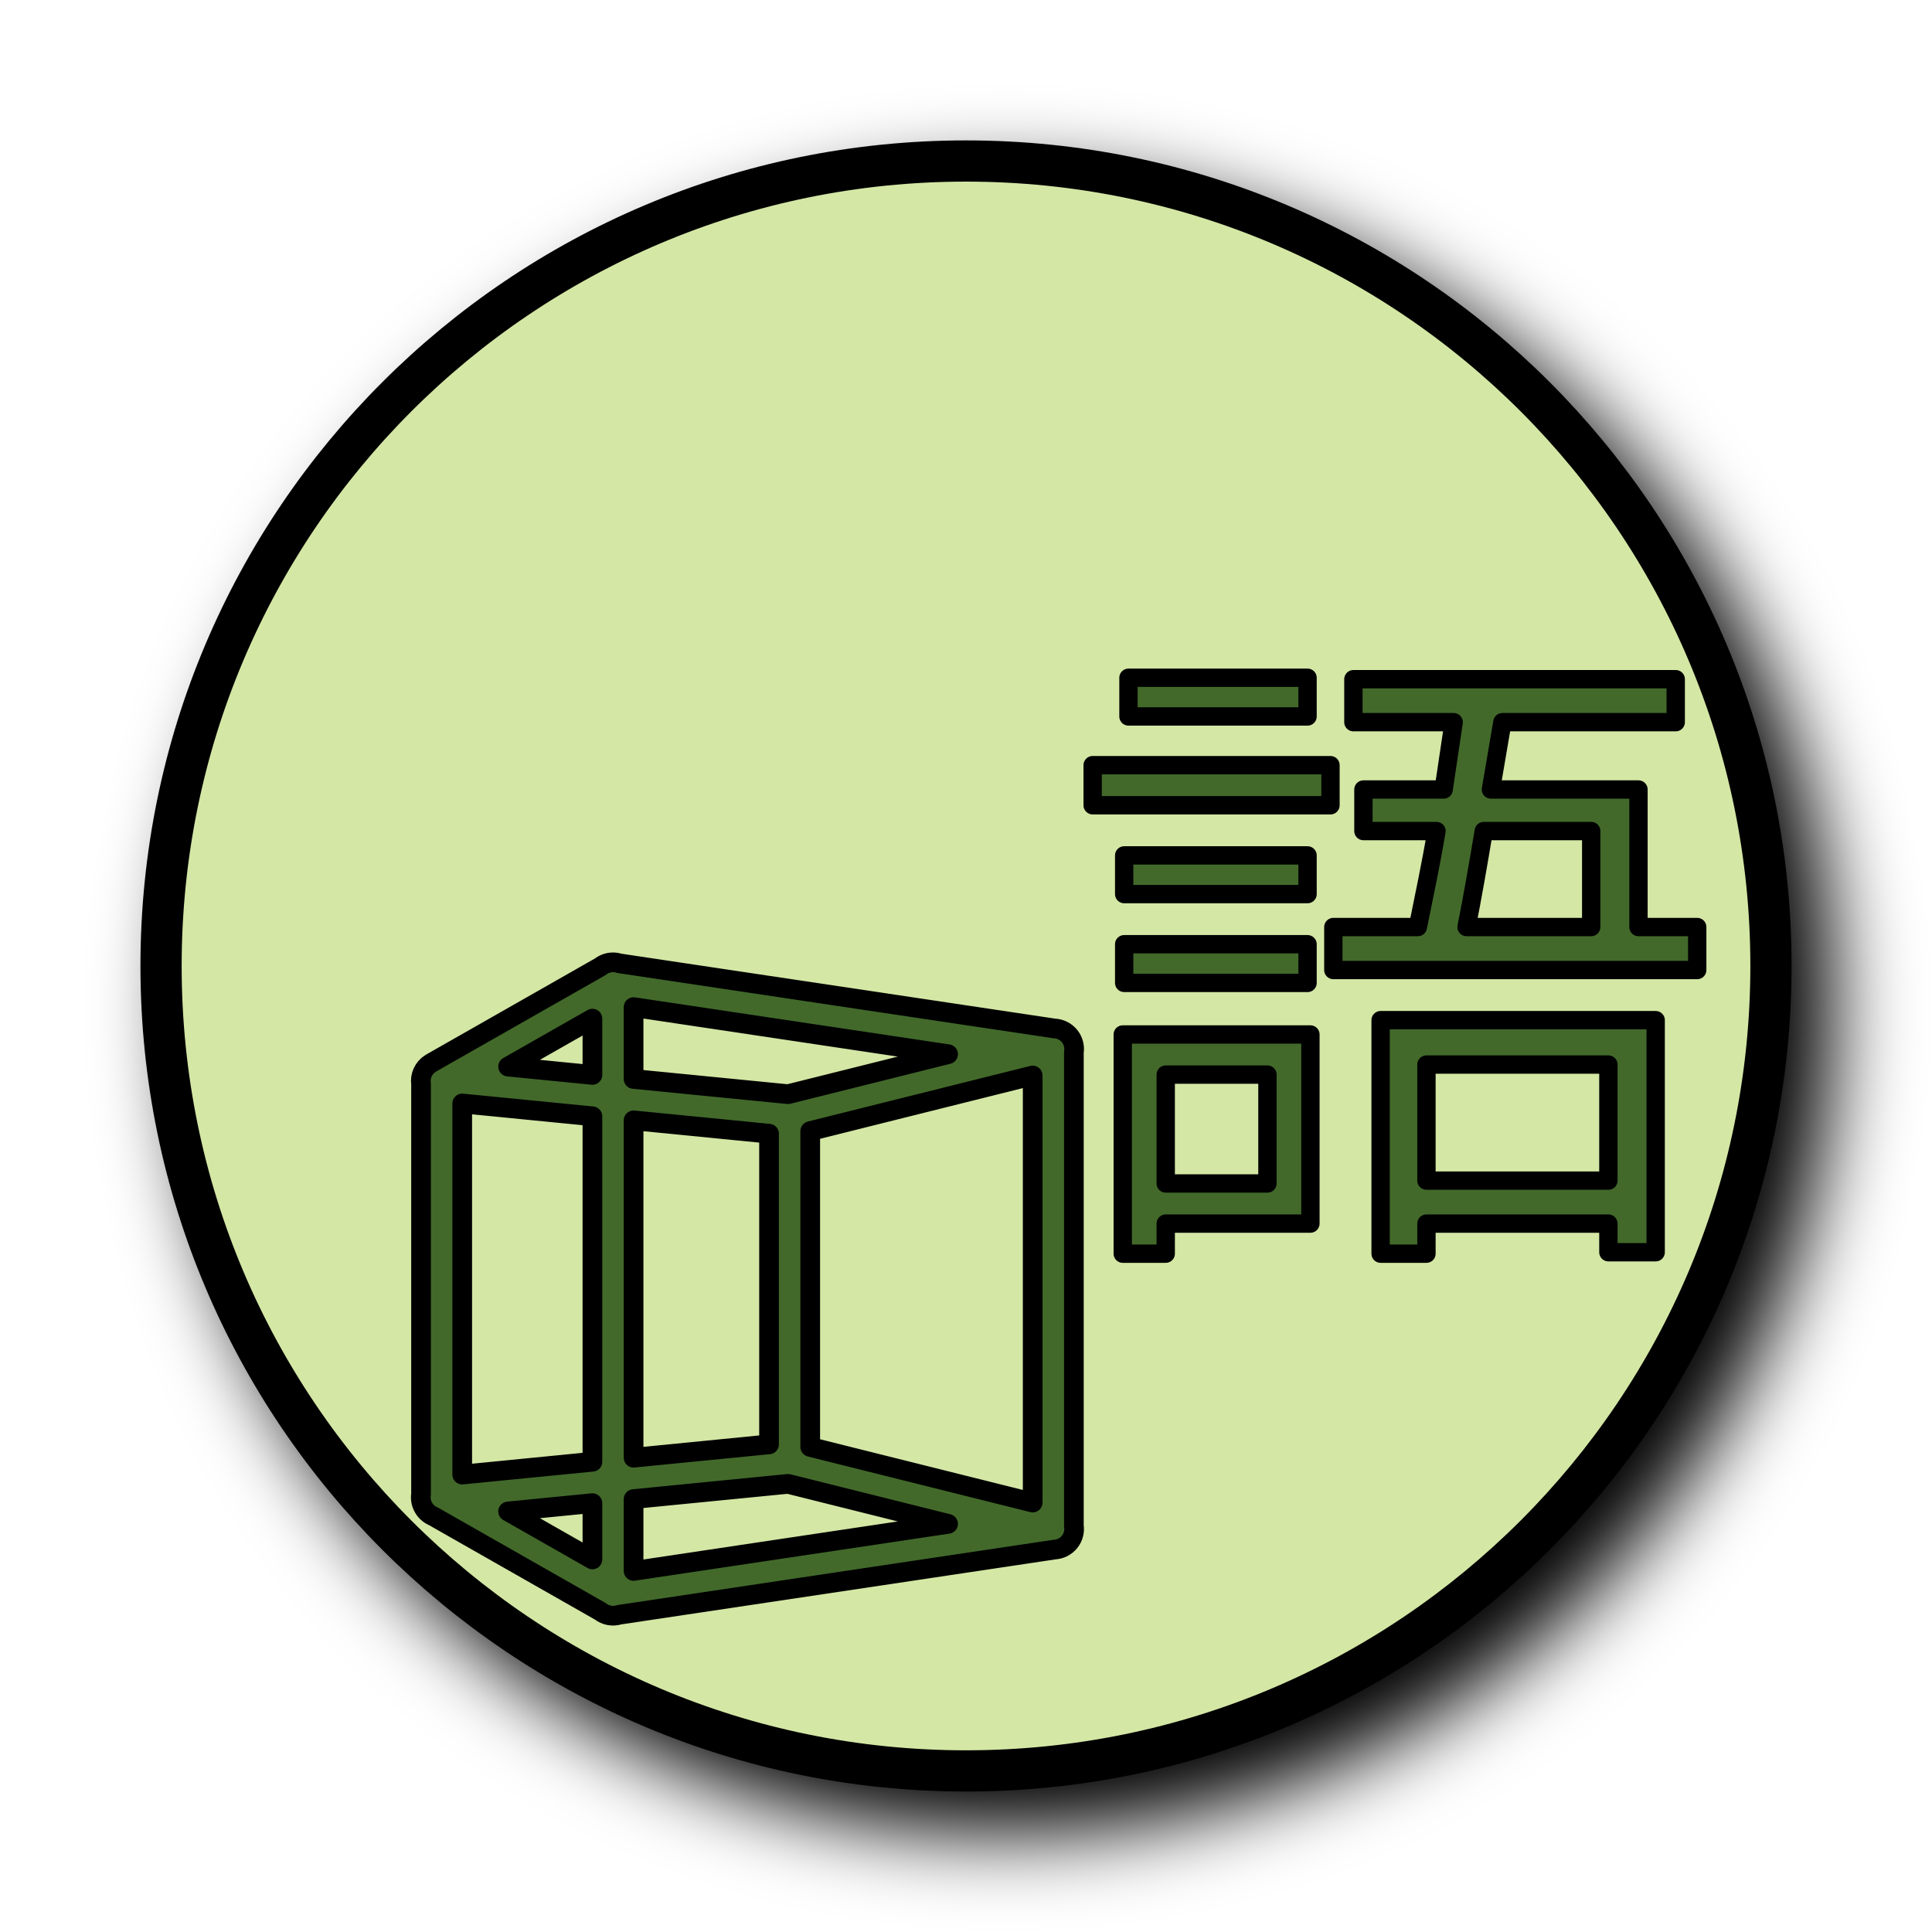
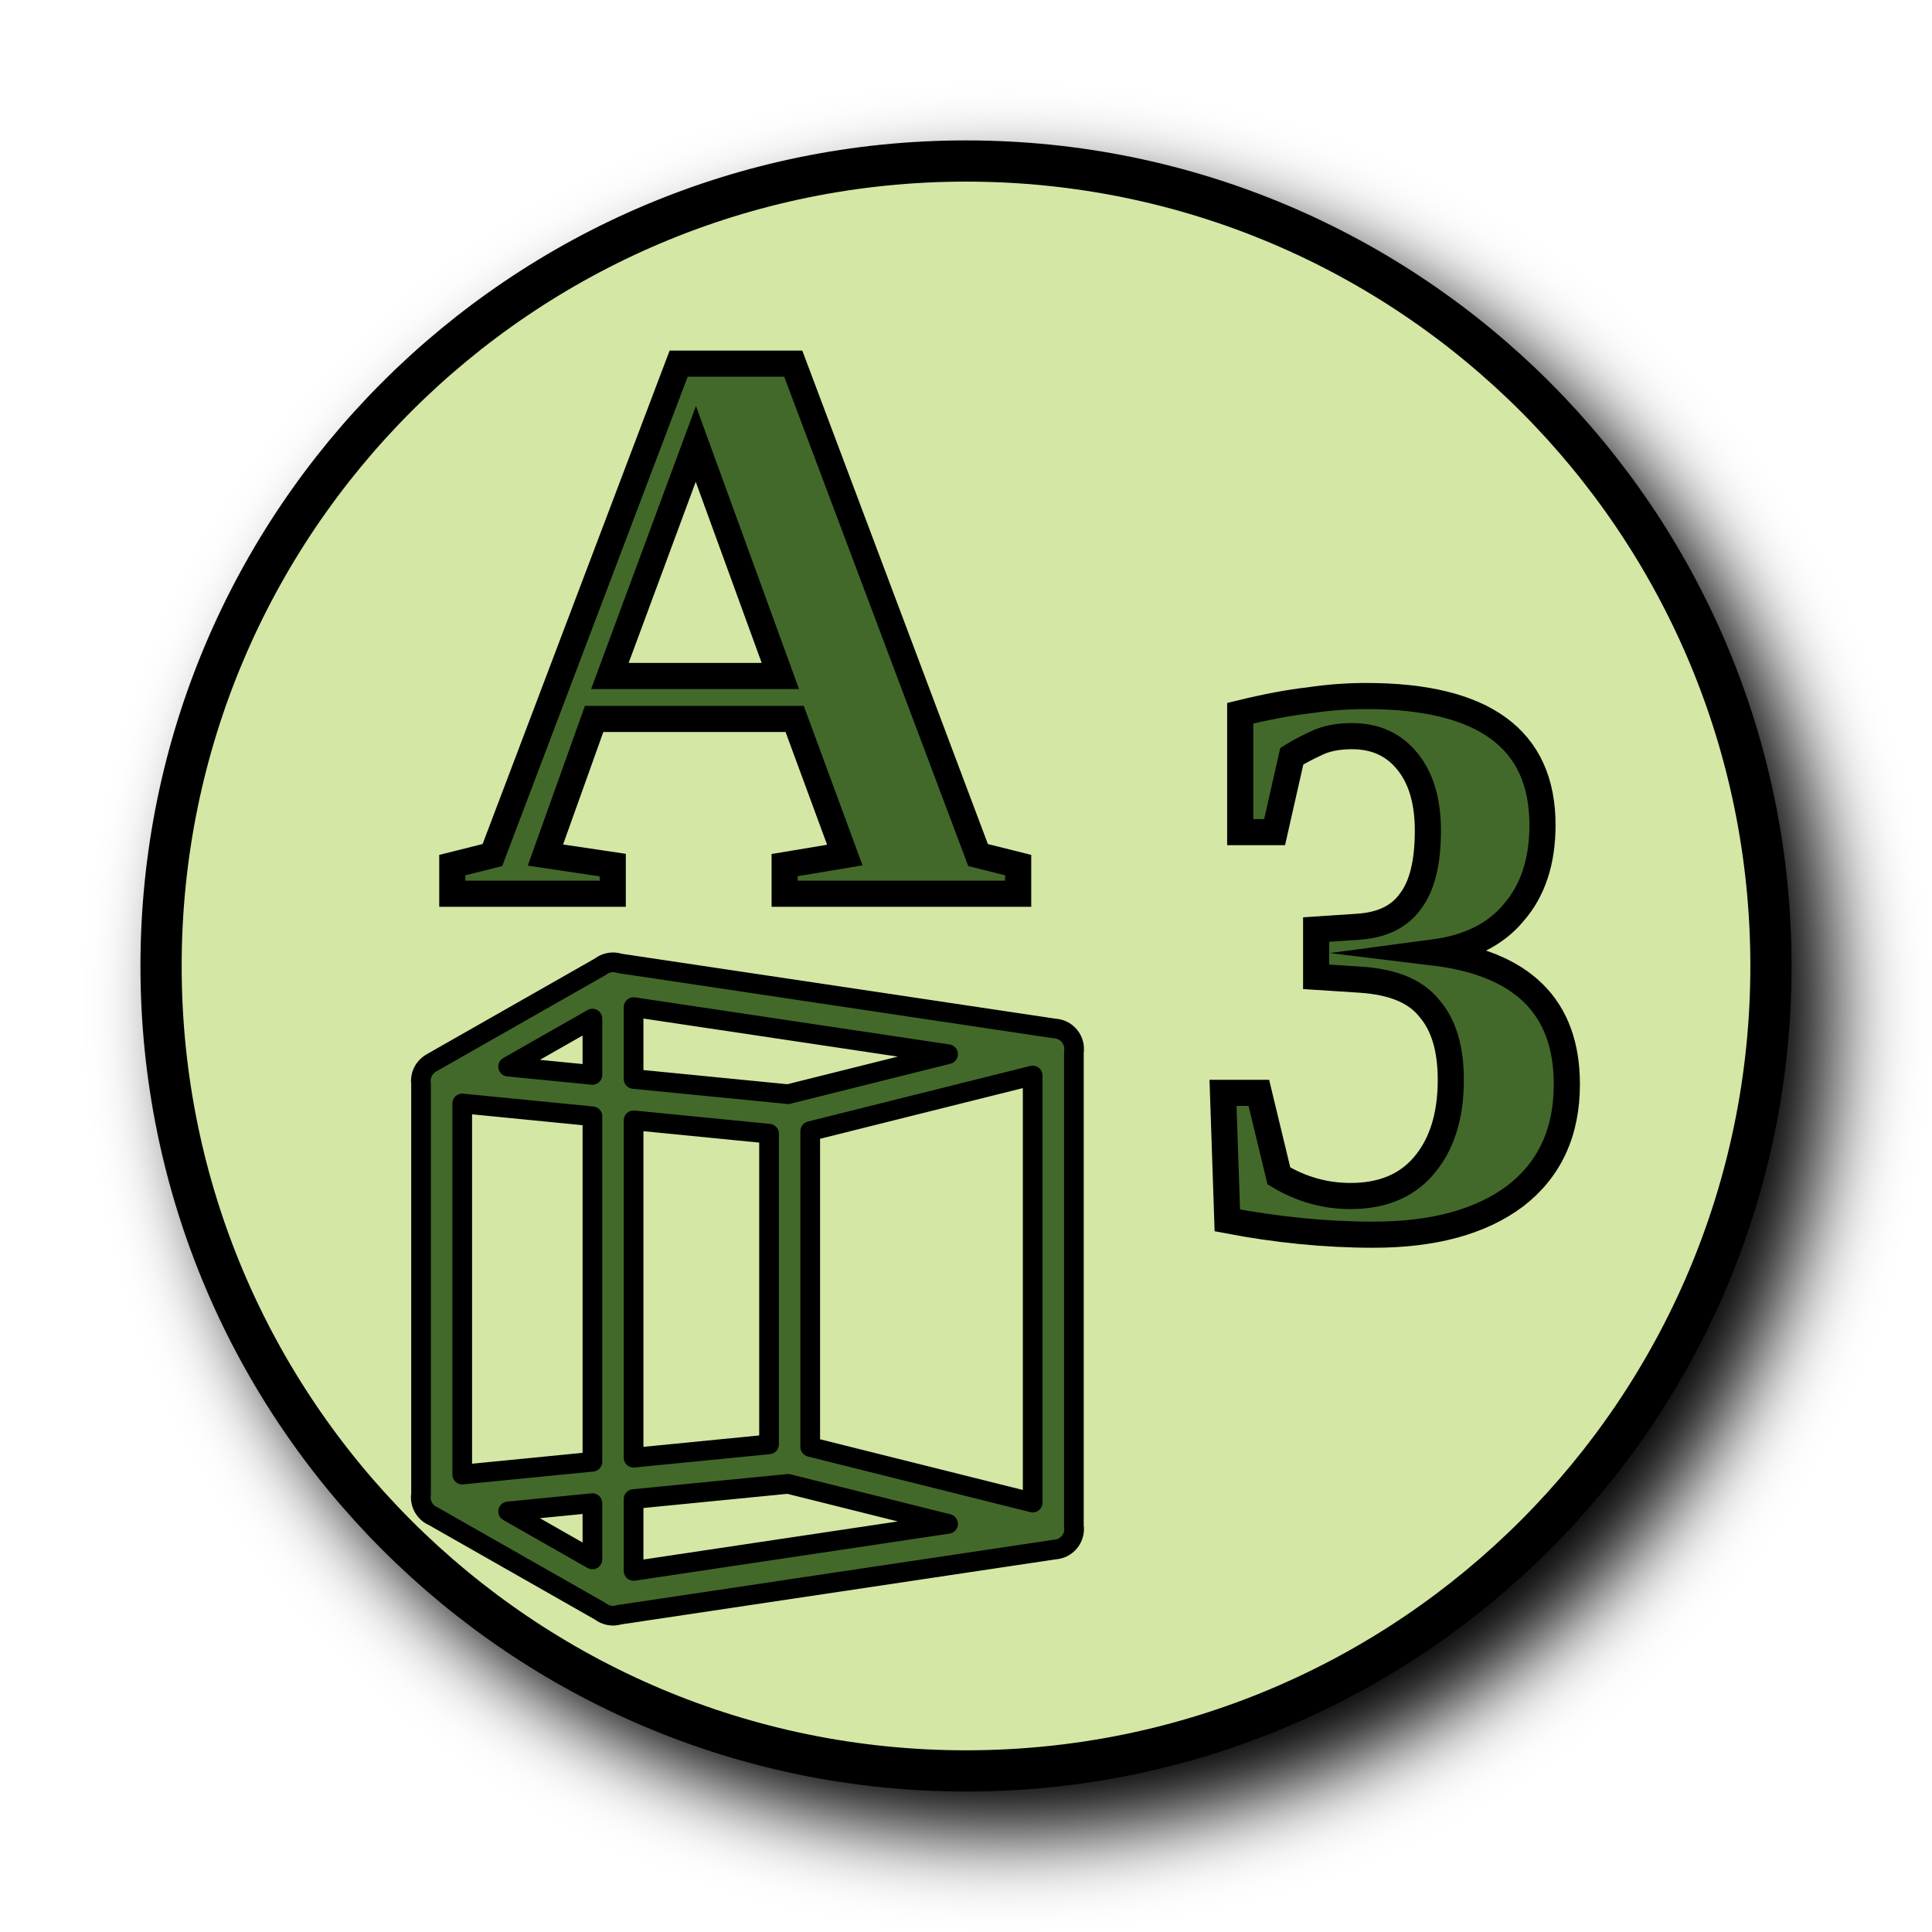
<svg xmlns="http://www.w3.org/2000/svg" width="5.947mm" height="5.947mm" viewBox="0 0 21.072 21.072" id="svg5231" version="1.1">
  <defs id="defs5233">
    <filter style="color-interpolation-filters:sRGB" id="filter14882">
      <feFlood flood-opacity="1" flood-color="rgb(0,0,0)" result="flood" id="feFlood14884" />
      <feComposite in="flood" in2="SourceGraphic" operator="in" result="composite1" id="feComposite14886" />
      <feGaussianBlur in="composite1" stdDeviation="0.5" result="blur" id="feGaussianBlur14888" />
      <feOffset dx="0.5" dy="0.5" result="offset" id="feOffset14890" />
      <feComposite in="SourceGraphic" in2="offset" operator="over" result="composite2" id="feComposite14892" />
    </filter>
  </defs>
  <g id="layer1" transform="translate(-76.23486,-317.2991)">
    <circle style="color:#000000;clip-rule:nonzero;display:inline;overflow:visible;visibility:visible;opacity:1;isolation:auto;mix-blend-mode:normal;color-interpolation:sRGB;color-interpolation-filters:linearRGB;solid-color:#000000;solid-opacity:1;fill:#d4e7a5;fill-opacity:1;fill-rule:evenodd;stroke:#000000;stroke-width:0.5;stroke-linecap:butt;stroke-linejoin:miter;stroke-miterlimit:4;stroke-dasharray:none;stroke-dashoffset:0;stroke-opacity:1;filter:url(#filter14882);color-rendering:auto;image-rendering:auto;shape-rendering:auto;text-rendering:auto;enable-background:accumulate" id="path14357" cx="27.349" cy="49.147" r="9.767" transform="matrix(0.8988928,0,0,0.8988928,62.18711,283.6568)" />
-     <text xml:space="preserve" style="font-style:normal;font-weight:normal;font-size:5.328px;line-height:125%;font-family:Sans;letter-spacing:0px;word-spacing:0px;fill:#42692a;fill-opacity:1;stroke:#000000;stroke-width:0.2;stroke-linecap:round;stroke-linejoin:round;stroke-miterlimit:10;stroke-dasharray:none;stroke-opacity:1" x="87.887" y="330.413" id="text14359">
-       <tspan id="tspan14361" x="87.887" y="330.413" style="font-style:normal;font-variant:normal;font-weight:normal;font-stretch:normal;font-size:7.103px;font-family:Arial;-inkscape-font-specification:Arial;fill:#42692a;fill-opacity:1;stroke:#000000;stroke-width:0.2;stroke-linecap:round;stroke-linejoin:round;stroke-miterlimit:10;stroke-dasharray:none;stroke-opacity:1">語</tspan>
+     <text xml:space="preserve" style="font-style:normal;font-variant:normal;font-weight:normal;font-stretch:normal;font-size:8.743px;line-height:125%;font-family:'Liberation Serif';-inkscape-font-specification:'Liberation Serif';letter-spacing:0px;word-spacing:0px;fill:#42692a;fill-opacity:1;stroke:#000000;stroke-width:0.285;stroke-linecap:butt;stroke-linejoin:miter;stroke-miterlimit:10;stroke-dasharray:none;stroke-opacity:1" x="81.091" y="327.045" id="text14363">
+       <tspan id="tspan14365" x="81.091" y="327.045" style="font-style:normal;font-variant:normal;font-weight:bold;font-stretch:normal;font-family:'Liberation Serif';-inkscape-font-specification:'Liberation Serif Bold';fill:#42692a;fill-opacity:1;stroke:#000000;stroke-width:0.285;stroke-miterlimit:10;stroke-dasharray:none;stroke-opacity:1">A</tspan>
    </text>
    <g id="g14391" transform="matrix(-0.04569363,0,0,0.04569363,75.43727,324.5555)" style="fill:none;fill-opacity:1;stroke-width:6.135;stroke-miterlimit:10;stroke-dasharray:none">
      <path style="color:#000000;font-style:normal;font-variant:normal;font-weight:normal;font-stretch:normal;font-size:medium;line-height:normal;font-family:Dialog;text-indent:0;text-align:start;text-decoration:none;text-decoration-line:none;text-decoration-style:solid;text-decoration-color:#000000;letter-spacing:normal;word-spacing:normal;text-transform:none;direction:ltr;block-progression:tb;writing-mode:lr-tb;baseline-shift:baseline;text-anchor:start;white-space:normal;clip-rule:nonzero;display:inline;overflow:visible;visibility:visible;opacity:1;isolation:auto;mix-blend-mode:normal;color-interpolation:sRGB;color-interpolation-filters:linearRGB;solid-color:#000000;solid-opacity:1;fill:#42692a;fill-opacity:1;fill-rule:nonzero;stroke:#000000;stroke-width:4.698;stroke-linecap:round;stroke-linejoin:round;stroke-miterlimit:10;stroke-dasharray:none;stroke-dashoffset:0;stroke-opacity:1;color-rendering:auto;image-rendering:auto;shape-rendering:auto;text-rendering:auto;enable-background:accumulate" d="m -163.85,70.898 a 4.915,4.915 0 0 0 -1.457,0.244 l -103.828,15.543 a 4.915,4.915 0 0 0 -0.006,0 4.915,4.915 0 0 0 -4.641,5.711 l 0,112.979 a 4.915,4.915 0 0 0 4.566,5.686 l 103.941,15.561 a 4.915,4.915 0 0 0 4.533,-0.818 l 39.811,-22.662 a 4.915,4.915 0 0 0 2.973,-5.322 l 0,-97.887 a 4.915,4.915 0 0 0 -2.26,-4.902 4.915,4.915 0 0 0 -0.225,-0.135 L -160.719,71.967 a 4.915,4.915 0 0 0 -3.131,-1.068 z m -4.84,10.689 0,17.152 -36.883,3.631 -38.186,-9.547 75.068,-11.236 z m 9.828,2.746 20.127,11.455 -20.127,1.982 0,-13.438 z m -105.09,13.574 53.1,13.275 0,75.391 -53.1,13.275 0,-101.941 z m 136.166,6.678 0,88.584 -31.076,-3.061 0,-82.463 31.076,-3.061 z m -40.904,4.029 0,80.527 -32.334,-3.186 0,-74.156 32.334,-3.186 z m -36.883,86.771 36.883,3.631 0,17.152 -75.068,-11.236 38.186,-9.547 z m 46.711,4.6 20.125,1.98 -20.125,11.457 0,-13.438 z" id="path14426" />
    </g>
+     <text xml:space="preserve" style="font-style:normal;font-variant:normal;font-weight:normal;font-stretch:normal;font-size:8.743px;line-height:125%;font-family:'Liberation Serif';-inkscape-font-specification:'Liberation Serif';letter-spacing:0px;word-spacing:0px;fill:#42692a;fill-opacity:1;stroke:#000000;stroke-width:0.285;stroke-linecap:butt;stroke-linejoin:miter;stroke-miterlimit:10;stroke-dasharray:none;stroke-opacity:1" x="89.245" y="330.687" id="text14363-3">
+       <tspan id="tspan14365-6" x="89.245" y="330.687" style="font-style:normal;font-variant:normal;font-weight:bold;font-stretch:normal;font-family:'Liberation Serif';-inkscape-font-specification:'Liberation Serif Bold';fill:#42692a;fill-opacity:1;stroke:#000000;stroke-width:0.285;stroke-miterlimit:10;stroke-dasharray:none;stroke-opacity:1">3</tspan>
+     </text>
  </g>
</svg>
